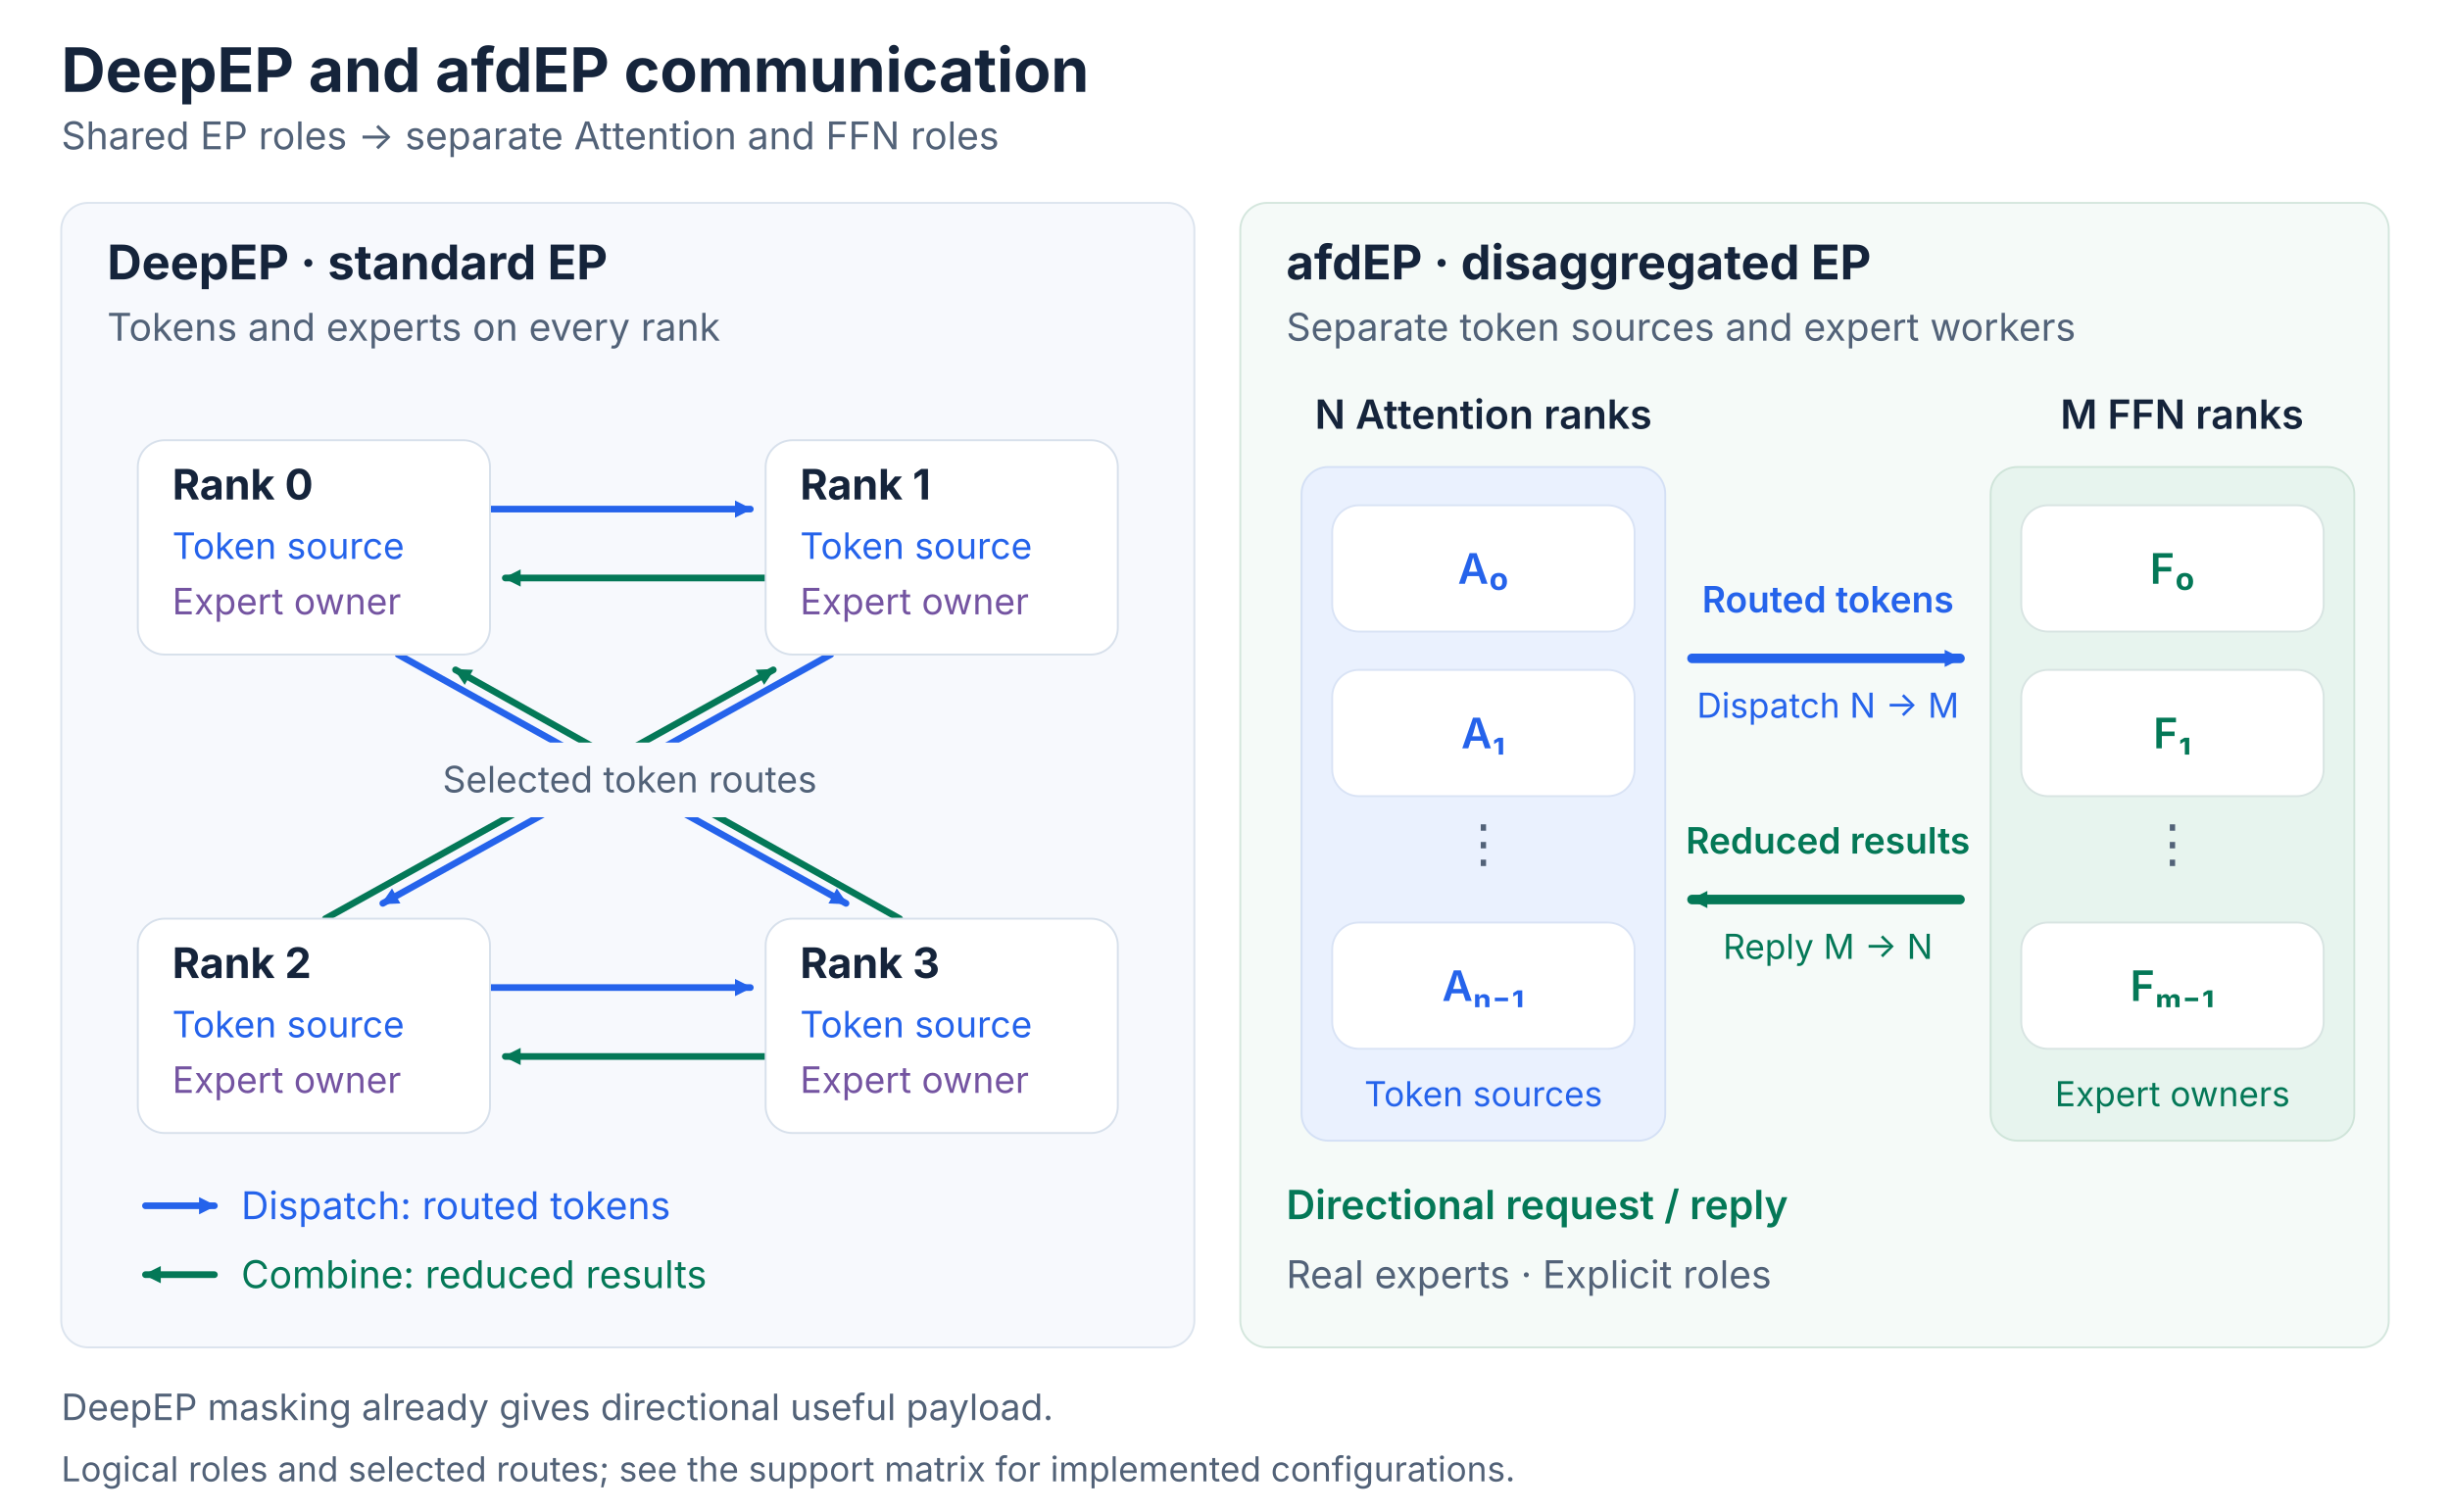
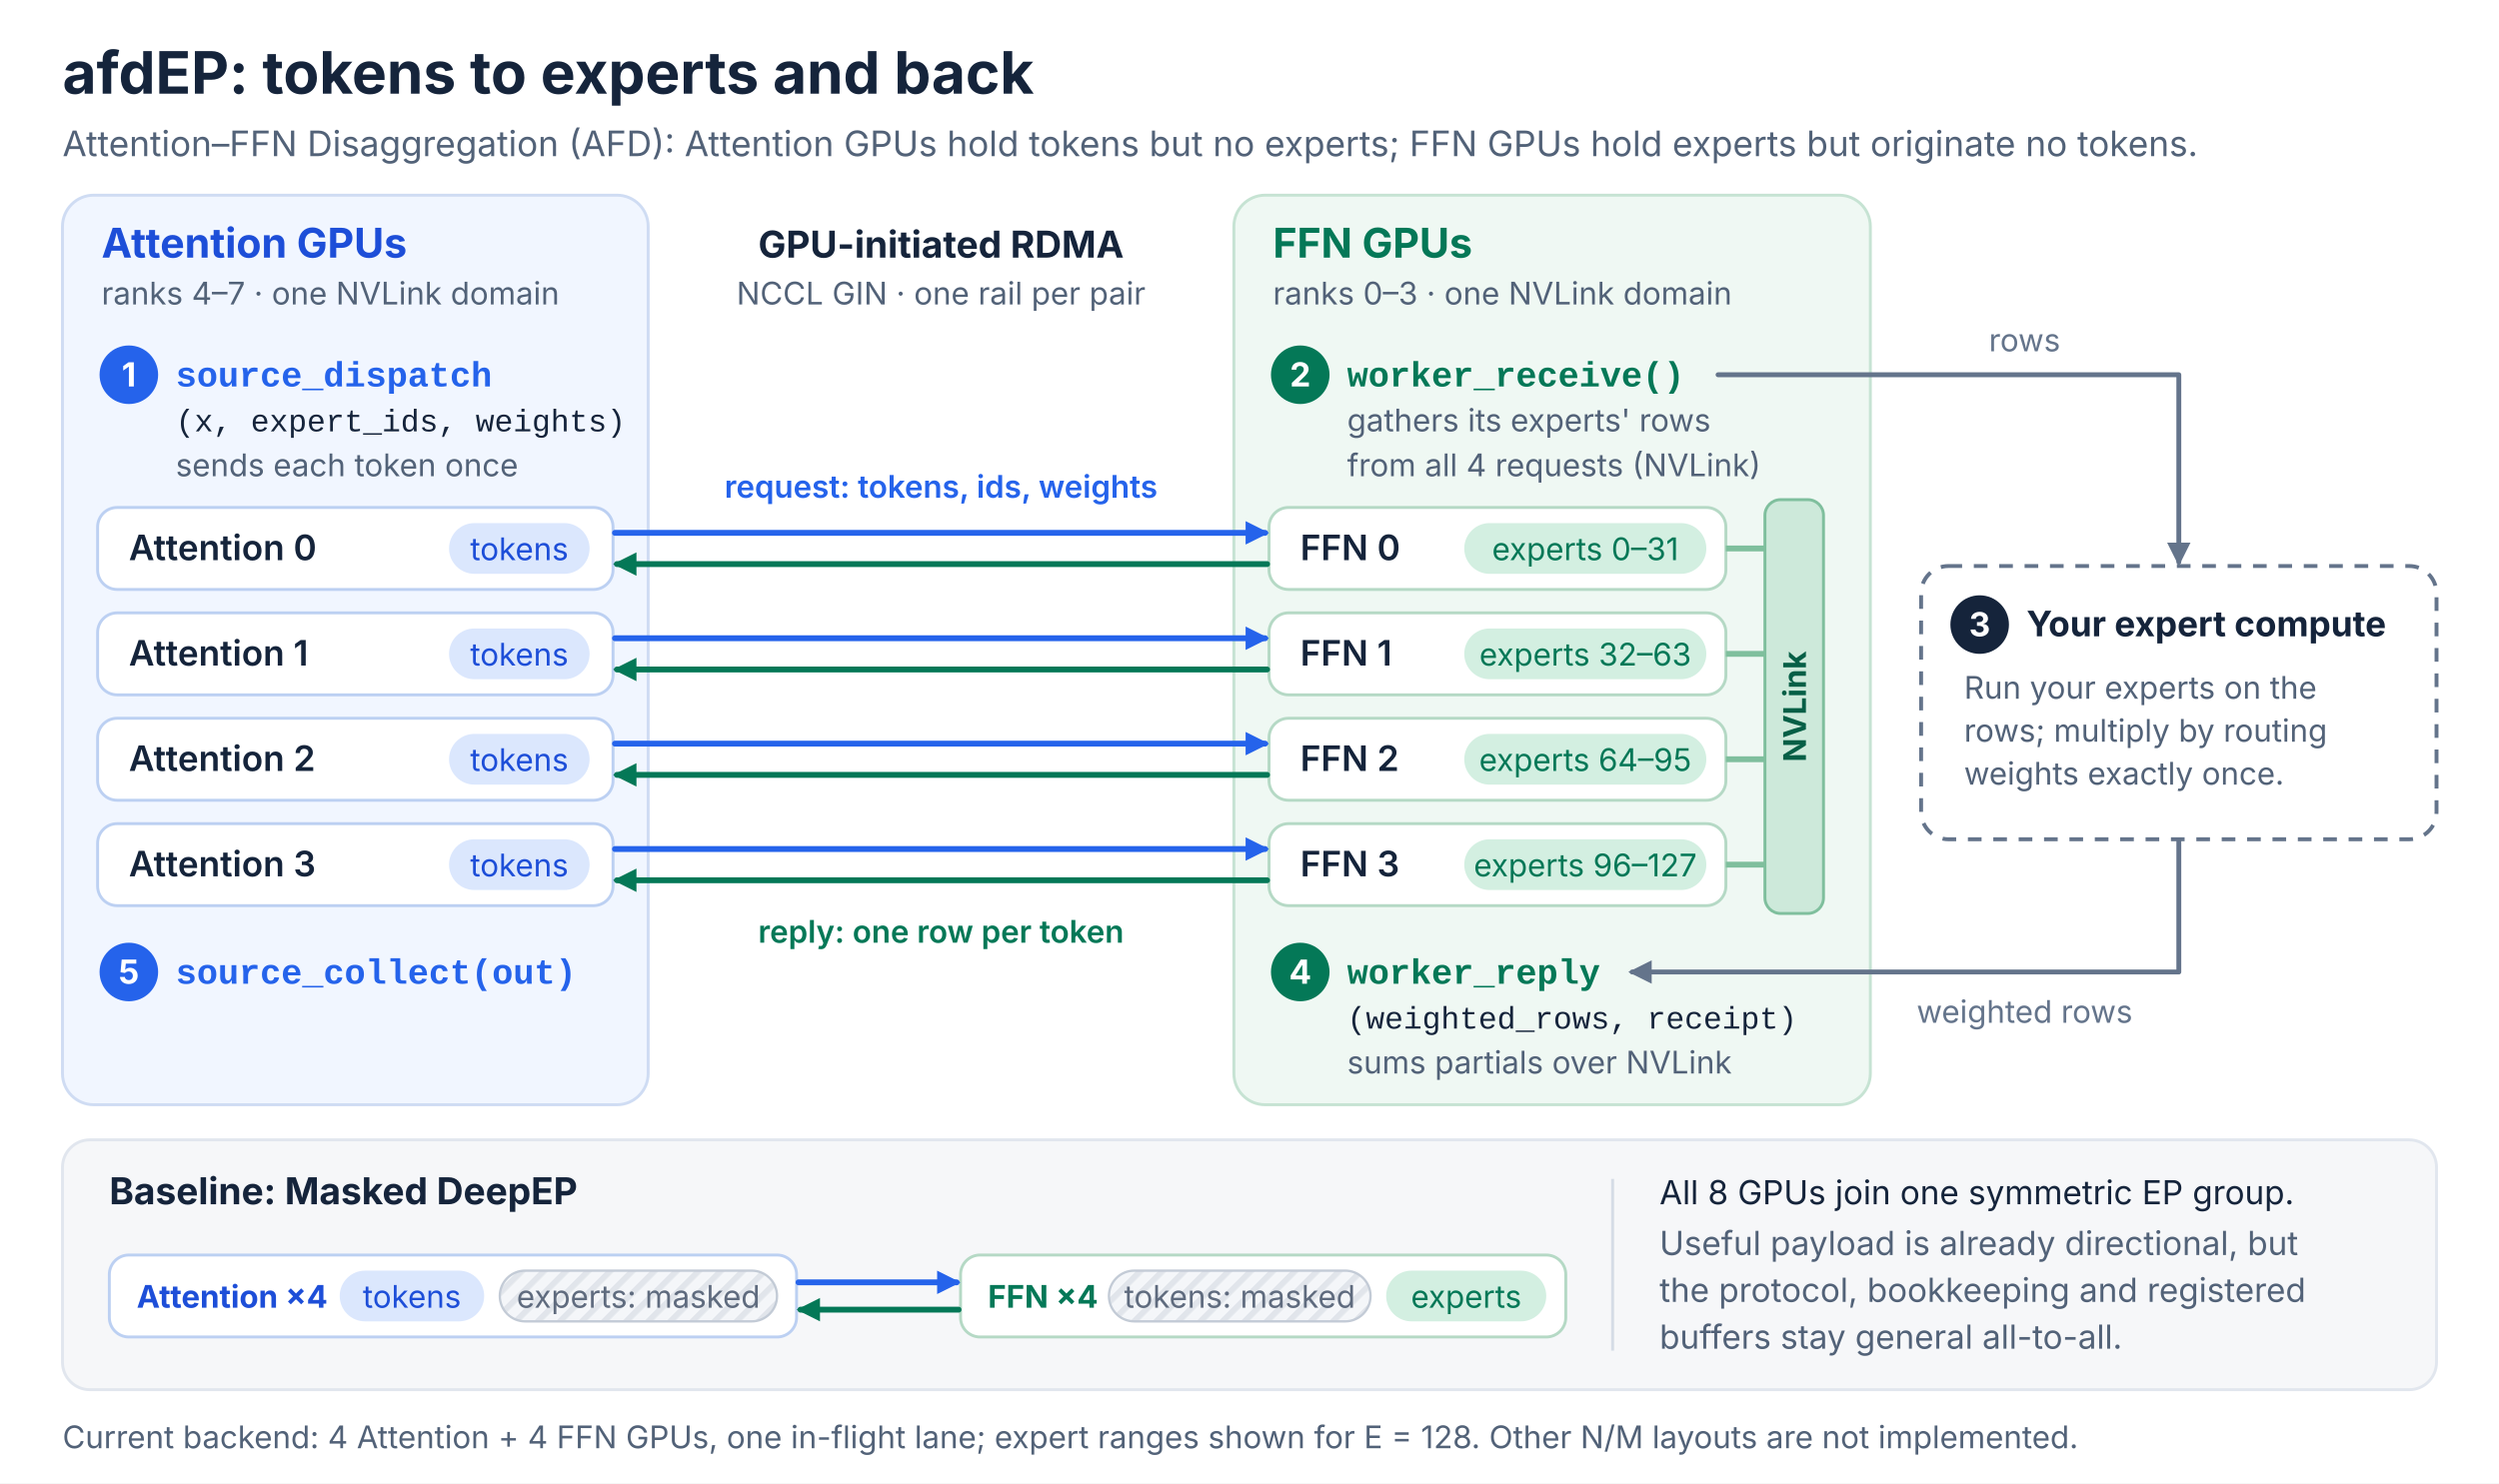
- <svg xmlns="http://www.w3.org/2000/svg" width="1280" height="790" viewBox="0 0 1280 790" role="img" aria-labelledby="title description">
+ <svg xmlns="http://www.w3.org/2000/svg" width="1280" height="760" viewBox="0 0 1280 760" role="img" aria-labelledby="title desc">
  <defs>
-     <marker id="dispatch" markerWidth="9" markerHeight="9" refX="8" refY="4.5" orient="auto" markerUnits="userSpaceOnUse">
-       <path d="M 0 0 L 9 4.5 L 0 9 z" fill="#2563eb" />
+     <marker id="req" markerWidth="12" markerHeight="12" refX="10" refY="6" orient="auto" markerUnits="userSpaceOnUse">
+       <path d="M 0 0 L 12 6 L 0 12 z" fill="#2563eb" />
    </marker>
-     <marker id="reply" markerWidth="9" markerHeight="9" refX="8" refY="4.5" orient="auto" markerUnits="userSpaceOnUse">
-       <path d="M 0 0 L 9 4.5 L 0 9 z" fill="#047857" />
+     <marker id="rep" markerWidth="12" markerHeight="12" refX="10" refY="6" orient="auto" markerUnits="userSpaceOnUse">
+       <path d="M 0 0 L 12 6 L 0 12 z" fill="#047857" />
    </marker>
+     <marker id="flow" markerWidth="12" markerHeight="12" refX="10" refY="6" orient="auto" markerUnits="userSpaceOnUse">
+       <path d="M 0 0 L 12 6 L 0 12 z" fill="#64748b" />
+     </marker>
+     <pattern id="hatch" patternUnits="userSpaceOnUse" width="8" height="8" patternTransform="rotate(45)">
+       <rect width="8" height="8" fill="#f4f6f9" />
+       <rect width="3" height="8" fill="#e1e5eb" />
+     </pattern>
  </defs>
  <g font-family="Inter, -apple-system, BlinkMacSystemFont, 'Segoe UI', Arial, sans-serif">
-     <rect x="0" y="0" width="1280" height="790" rx="0" fill="white" stroke="none" />
-     <text x="32" y="48" fill="#15243b" font-size="32" font-weight="700">DeepEP and afdEP communication</text>
-     <text x="32" y="78" fill="#526278" font-size="20">Shared EP roles → separate Attention and FFN roles</text>
-     <rect x="32" y="106" width="592" height="598" rx="14" fill="#f7f9fd" stroke="#dce4ee" />
-     <rect x="648" y="106" width="600" height="598" rx="14" fill="#f5faf8" stroke="#d4e6dd" />
-     <text x="56" y="146" fill="#15243b" font-size="25" font-weight="700">DeepEP · standard EP</text>
-     <text x="56" y="178" fill="#526278" font-size="20">Tokens and experts on every rank</text>
-     <text x="672" y="146" fill="#15243b" font-size="25" font-weight="700">afdEP · disaggregated EP</text>
-     <text x="672" y="178" fill="#526278" font-size="20">Separate token sources and expert workers</text>
-     <path d="M 256 266 L 392 266" fill="none" stroke="#2563eb" stroke-width="3.5" stroke-linecap="round" stroke-linejoin="round" marker-end="url(#dispatch)" />
-     <path d="M 400 302 L 264 302" fill="none" stroke="#047857" stroke-width="3.5" stroke-linecap="round" stroke-linejoin="round" marker-end="url(#reply)" />
-     <path d="M 256 516 L 392 516" fill="none" stroke="#2563eb" stroke-width="3.5" stroke-linecap="round" stroke-linejoin="round" marker-end="url(#dispatch)" />
-     <path d="M 400 552 L 264 552" fill="none" stroke="#047857" stroke-width="3.5" stroke-linecap="round" stroke-linejoin="round" marker-end="url(#reply)" />
-     <path d="M 208 342 L 442 472" fill="none" stroke="#2563eb" stroke-width="3.5" stroke-linecap="round" stroke-linejoin="round" marker-end="url(#dispatch)" />
-     <path d="M 470 480 L 238 350" fill="none" stroke="#047857" stroke-width="3.5" stroke-linecap="round" stroke-linejoin="round" marker-end="url(#reply)" />
-     <path d="M 434 342 L 200 472" fill="none" stroke="#2563eb" stroke-width="3.5" stroke-linecap="round" stroke-linejoin="round" marker-end="url(#dispatch)" />
-     <path d="M 170 480 L 404 350" fill="none" stroke="#047857" stroke-width="3.5" stroke-linecap="round" stroke-linejoin="round" marker-end="url(#reply)" />
-     <rect x="72" y="230" width="184" height="112" rx="14" fill="white" stroke="#d7e0eb" />
-     <text x="90" y="261" fill="#15243b" font-size="22" font-weight="700">Rank 0</text>
-     <text x="90" y="292" fill="#2563eb" font-size="19">Token source</text>
-     <text x="90" y="321" fill="#7454a1" font-size="19">Expert owner</text>
-     <rect x="400" y="230" width="184" height="112" rx="14" fill="white" stroke="#d7e0eb" />
-     <text x="418" y="261" fill="#15243b" font-size="22" font-weight="700">Rank 1</text>
-     <text x="418" y="292" fill="#2563eb" font-size="19">Token source</text>
-     <text x="418" y="321" fill="#7454a1" font-size="19">Expert owner</text>
-     <rect x="72" y="480" width="184" height="112" rx="14" fill="white" stroke="#d7e0eb" />
-     <text x="90" y="511" fill="#15243b" font-size="22" font-weight="700">Rank 2</text>
-     <text x="90" y="542" fill="#2563eb" font-size="19">Token source</text>
-     <text x="90" y="571" fill="#7454a1" font-size="19">Expert owner</text>
-     <rect x="400" y="480" width="184" height="112" rx="14" fill="white" stroke="#d7e0eb" />
-     <text x="418" y="511" fill="#15243b" font-size="22" font-weight="700">Rank 3</text>
-     <text x="418" y="542" fill="#2563eb" font-size="19">Token source</text>
-     <text x="418" y="571" fill="#7454a1" font-size="19">Expert owner</text>
-     <rect x="222" y="388" width="214" height="39" rx="19" fill="#f7f9fd" stroke="none" />
-     <text x="329" y="414" fill="#526278" font-size="19" text-anchor="middle">Selected token routes</text>
-     <path d="M 76 630 L 112 630" fill="none" stroke="#2563eb" stroke-width="3.5" stroke-linecap="round" stroke-linejoin="round" marker-end="url(#dispatch)" />
-     <text x="126" y="637" fill="#2563eb" font-size="20">Dispatch: routed tokens</text>
-     <path d="M 112 666 L 76 666" fill="none" stroke="#047857" stroke-width="3.5" stroke-linecap="round" stroke-linejoin="round" marker-end="url(#reply)" />
-     <text x="126" y="673" fill="#047857" font-size="20">Combine: reduced results</text>
-     <text x="775" y="224" fill="#15243b" font-size="21" text-anchor="middle" font-weight="600">N Attention ranks</text>
-     <text x="1140" y="224" fill="#15243b" font-size="21" text-anchor="middle" font-weight="600">M FFN ranks</text>
-     <rect x="680" y="244" width="190" height="352" rx="14" fill="#eaf1fe" stroke="#d4e0f5" />
-     <rect x="1040" y="244" width="190" height="352" rx="14" fill="#e7f4ee" stroke="#cfe4d9" />
-     <rect x="696" y="264" width="158" height="66" rx="14" fill="white" stroke="#d9e3f5" />
-     <text x="775" y="305" fill="#2563eb" font-size="22" text-anchor="middle" font-weight="600">A₀</text>
-     <rect x="696" y="350" width="158" height="66" rx="14" fill="white" stroke="#d9e3f5" />
-     <text x="775" y="391" fill="#2563eb" font-size="22" text-anchor="middle" font-weight="600">A₁</text>
-     <text x="775" y="450" fill="#526278" font-size="27" text-anchor="middle">⋮</text>
-     <rect x="696" y="482" width="158" height="66" rx="14" fill="white" stroke="#d9e3f5" />
-     <text x="775" y="523" fill="#2563eb" font-size="22" text-anchor="middle" font-weight="600">Aₙ₋₁</text>
-     <rect x="1056" y="264" width="158" height="66" rx="14" fill="white" stroke="#d8e4e2" />
-     <text x="1135" y="305" fill="#047857" font-size="22" text-anchor="middle" font-weight="600">F₀</text>
-     <rect x="1056" y="350" width="158" height="66" rx="14" fill="white" stroke="#d8e4e2" />
-     <text x="1135" y="391" fill="#047857" font-size="22" text-anchor="middle" font-weight="600">F₁</text>
-     <text x="1135" y="450" fill="#526278" font-size="27" text-anchor="middle">⋮</text>
-     <rect x="1056" y="482" width="158" height="66" rx="14" fill="white" stroke="#d8e4e2" />
-     <text x="1135" y="523" fill="#047857" font-size="22" text-anchor="middle" font-weight="600">Fₘ₋₁</text>
-     <text x="775" y="578" fill="#2563eb" font-size="18" text-anchor="middle">Token sources</text>
-     <text x="1135" y="578" fill="#047857" font-size="18" text-anchor="middle">Expert owners</text>
-     <text x="955" y="320" fill="#2563eb" font-size="19" text-anchor="middle" font-weight="600">Routed tokens</text>
-     <path d="M 884 344 L 1024 344" fill="none" stroke="#2563eb" stroke-width="5" stroke-linecap="round" stroke-linejoin="round" marker-end="url(#dispatch)" />
-     <text x="955" y="375" fill="#2563eb" font-size="18" text-anchor="middle">Dispatch N → M</text>
-     <text x="955" y="446" fill="#047857" font-size="19" text-anchor="middle" font-weight="600">Reduced results</text>
-     <path d="M 1024 470 L 884 470" fill="none" stroke="#047857" stroke-width="5" stroke-linecap="round" stroke-linejoin="round" marker-end="url(#reply)" />
-     <text x="955" y="501" fill="#047857" font-size="18" text-anchor="middle">Reply M → N</text>
-     <text x="672" y="637" fill="#047857" font-size="21" font-weight="600">Directional request / reply</text>
-     <text x="672" y="673" fill="#526278" font-size="20">Real experts · Explicit roles</text>
-     <text x="32" y="742" fill="#526278" font-size="19">DeepEP masking already gives directional useful payload.</text>
-     <text x="32" y="774" fill="#526278" font-size="18">Logical roles and selected routes; see the support matrix for implemented configurations.</text>
+     <rect x="0" y="0" width="1280" height="760" rx="0" fill="white" stroke="none" stroke-width="1.5" />
+     <text x="32" y="48" font-size="30" fill="#15243b" font-weight="700">afdEP: tokens to experts and back</text>
+     <text x="32" y="80" font-size="18" fill="#526278">Attention–FFN Disaggregation (AFD): Attention GPUs hold tokens but no experts; FFN GPUs hold experts but originate no tokens.</text>
+     <rect x="32" y="100" width="300" height="466" rx="16" fill="#f1f6ff" stroke="#cfdcf3" stroke-width="1.5" />
+     <text x="52" y="132" font-size="21" fill="#1d4ed8" font-weight="700">Attention GPUs</text>
+     <text x="52" y="156" font-size="16" fill="#526278">ranks 4–7 · one NVLink domain</text>
+     <circle cx="66" cy="192" r="15" fill="#2563eb" />
+     <text x="66" y="198" font-size="17" fill="white" font-weight="700" text-anchor="middle">1</text>
+     <text x="90" y="198" font-size="18" fill="#2563eb" font-weight="700" font-family="ui-monospace, SFMono-Regular, Menlo, Consolas, 'Liberation Mono', monospace">source_dispatch</text>
+     <text x="90" y="221" font-size="16" fill="#15243b" font-family="ui-monospace, SFMono-Regular, Menlo, Consolas, 'Liberation Mono', monospace">(x, expert_ids, weights)</text>
+     <text x="90" y="244" font-size="16" fill="#526278">sends each token once</text>
+     <rect x="50" y="260" width="264" height="42" rx="10" fill="white" stroke="#bcd0f2" stroke-width="1.5" />
+     <text x="66" y="287" font-size="18" fill="#15243b" font-weight="600">Attention 0</text>
+     <rect x="230" y="268" width="72" height="26" rx="13" fill="#dbe7fd" stroke="none" stroke-width="1.5" />
+     <text x="266" y="287" font-size="16" fill="#1d4ed8" text-anchor="middle">tokens</text>
+     <rect x="50" y="314" width="264" height="42" rx="10" fill="white" stroke="#bcd0f2" stroke-width="1.5" />
+     <text x="66" y="341" font-size="18" fill="#15243b" font-weight="600">Attention 1</text>
+     <rect x="230" y="322" width="72" height="26" rx="13" fill="#dbe7fd" stroke="none" stroke-width="1.5" />
+     <text x="266" y="341" font-size="16" fill="#1d4ed8" text-anchor="middle">tokens</text>
+     <rect x="50" y="368" width="264" height="42" rx="10" fill="white" stroke="#bcd0f2" stroke-width="1.5" />
+     <text x="66" y="395" font-size="18" fill="#15243b" font-weight="600">Attention 2</text>
+     <rect x="230" y="376" width="72" height="26" rx="13" fill="#dbe7fd" stroke="none" stroke-width="1.5" />
+     <text x="266" y="395" font-size="16" fill="#1d4ed8" text-anchor="middle">tokens</text>
+     <rect x="50" y="422" width="264" height="42" rx="10" fill="white" stroke="#bcd0f2" stroke-width="1.5" />
+     <text x="66" y="449" font-size="18" fill="#15243b" font-weight="600">Attention 3</text>
+     <rect x="230" y="430" width="72" height="26" rx="13" fill="#dbe7fd" stroke="none" stroke-width="1.5" />
+     <text x="266" y="449" font-size="16" fill="#1d4ed8" text-anchor="middle">tokens</text>
+     <circle cx="66" cy="498" r="15" fill="#2563eb" />
+     <text x="66" y="504" font-size="17" fill="white" font-weight="700" text-anchor="middle">5</text>
+     <text x="90" y="504" font-size="18" fill="#2563eb" font-weight="700" font-family="ui-monospace, SFMono-Regular, Menlo, Consolas, 'Liberation Mono', monospace">source_collect(out)</text>
+     <rect x="632" y="100" width="326" height="466" rx="16" fill="#eff8f3" stroke="#c6e3d3" stroke-width="1.5" />
+     <text x="652" y="132" font-size="21" fill="#047857" font-weight="700">FFN GPUs</text>
+     <text x="652" y="156" font-size="16" fill="#526278">ranks 0–3 · one NVLink domain</text>
+     <circle cx="666" cy="192" r="15" fill="#047857" />
+     <text x="666" y="198" font-size="17" fill="white" font-weight="700" text-anchor="middle">2</text>
+     <text x="690" y="198" font-size="18" fill="#047857" font-weight="700" font-family="ui-monospace, SFMono-Regular, Menlo, Consolas, 'Liberation Mono', monospace">worker_receive()</text>
+     <text x="690" y="221" font-size="16" fill="#526278">gathers its experts' rows</text>
+     <text x="690" y="244" font-size="16" fill="#526278">from all 4 requests (NVLink)</text>
+     <rect x="650" y="260" width="234" height="42" rx="10" fill="white" stroke="#b5d9c5" stroke-width="1.5" />
+     <text x="666" y="287" font-size="18" fill="#15243b" font-weight="600">FFN 0</text>
+     <rect x="750" y="268" width="124" height="26" rx="13" fill="#d3efe1" stroke="none" stroke-width="1.5" />
+     <text x="812" y="287" font-size="16" fill="#047857" text-anchor="middle">experts 0–31</text>
+     <line x1="884" y1="281" x2="904" y2="281" stroke="#7fbf9d" stroke-width="3" />
+     <rect x="650" y="314" width="234" height="42" rx="10" fill="white" stroke="#b5d9c5" stroke-width="1.5" />
+     <text x="666" y="341" font-size="18" fill="#15243b" font-weight="600">FFN 1</text>
+     <rect x="750" y="322" width="124" height="26" rx="13" fill="#d3efe1" stroke="none" stroke-width="1.5" />
+     <text x="812" y="341" font-size="16" fill="#047857" text-anchor="middle">experts 32–63</text>
+     <line x1="884" y1="335" x2="904" y2="335" stroke="#7fbf9d" stroke-width="3" />
+     <rect x="650" y="368" width="234" height="42" rx="10" fill="white" stroke="#b5d9c5" stroke-width="1.5" />
+     <text x="666" y="395" font-size="18" fill="#15243b" font-weight="600">FFN 2</text>
+     <rect x="750" y="376" width="124" height="26" rx="13" fill="#d3efe1" stroke="none" stroke-width="1.5" />
+     <text x="812" y="395" font-size="16" fill="#047857" text-anchor="middle">experts 64–95</text>
+     <line x1="884" y1="389" x2="904" y2="389" stroke="#7fbf9d" stroke-width="3" />
+     <rect x="650" y="422" width="234" height="42" rx="10" fill="white" stroke="#b5d9c5" stroke-width="1.5" />
+     <text x="666" y="449" font-size="18" fill="#15243b" font-weight="600">FFN 3</text>
+     <rect x="750" y="430" width="124" height="26" rx="13" fill="#d3efe1" stroke="none" stroke-width="1.5" />
+     <text x="812" y="449" font-size="16" fill="#047857" text-anchor="middle">experts 96–127</text>
+     <line x1="884" y1="443" x2="904" y2="443" stroke="#7fbf9d" stroke-width="3" />
+     <rect x="904" y="256" width="30" height="212" rx="8" fill="#cde9da" stroke="#7fbf9d" stroke-width="1.5" />
+     <text x="919" y="362" font-size="16" fill="#065f46" font-weight="700" text-anchor="middle" transform="rotate(-90 919 362)" dy="6">NVLink</text>
+     <circle cx="666" cy="498" r="15" fill="#047857" />
+     <text x="666" y="504" font-size="17" fill="white" font-weight="700" text-anchor="middle">4</text>
+     <text x="690" y="504" font-size="18" fill="#047857" font-weight="700" font-family="ui-monospace, SFMono-Regular, Menlo, Consolas, 'Liberation Mono', monospace">worker_reply</text>
+     <text x="690" y="527" font-size="16" fill="#15243b" font-family="ui-monospace, SFMono-Regular, Menlo, Consolas, 'Liberation Mono', monospace">(weighted_rows, receipt)</text>
+     <text x="690" y="550" font-size="16" fill="#526278">sums partials over NVLink</text>
+     <text x="482" y="132" font-size="19" fill="#15243b" font-weight="700" text-anchor="middle">GPU-initiated RDMA</text>
+     <text x="482" y="156" font-size="16" fill="#526278" text-anchor="middle">NCCL GIN · one rail per pair</text>
+     <path d="M 315 273 L 648 273" fill="none" stroke="#2563eb" stroke-width="3" stroke-linecap="round" stroke-linejoin="round" marker-end="url(#req)" />
+     <path d="M 649 289 L 316 289" fill="none" stroke="#047857" stroke-width="3" stroke-linecap="round" stroke-linejoin="round" marker-end="url(#rep)" />
+     <path d="M 315 327 L 648 327" fill="none" stroke="#2563eb" stroke-width="3" stroke-linecap="round" stroke-linejoin="round" marker-end="url(#req)" />
+     <path d="M 649 343 L 316 343" fill="none" stroke="#047857" stroke-width="3" stroke-linecap="round" stroke-linejoin="round" marker-end="url(#rep)" />
+     <path d="M 315 381 L 648 381" fill="none" stroke="#2563eb" stroke-width="3" stroke-linecap="round" stroke-linejoin="round" marker-end="url(#req)" />
+     <path d="M 649 397 L 316 397" fill="none" stroke="#047857" stroke-width="3" stroke-linecap="round" stroke-linejoin="round" marker-end="url(#rep)" />
+     <path d="M 315 435 L 648 435" fill="none" stroke="#2563eb" stroke-width="3" stroke-linecap="round" stroke-linejoin="round" marker-end="url(#req)" />
+     <path d="M 649 451 L 316 451" fill="none" stroke="#047857" stroke-width="3" stroke-linecap="round" stroke-linejoin="round" marker-end="url(#rep)" />
+     <text x="482" y="255" font-size="16" fill="#2563eb" font-weight="600" text-anchor="middle">request: tokens, ids, weights</text>
+     <text x="482" y="483" font-size="16" fill="#047857" font-weight="600" text-anchor="middle">reply: one row per token</text>
+     <rect x="984" y="290" width="264" height="140" rx="14" fill="white" stroke="#64748b" stroke-width="2" stroke-dasharray="7 6" />
+     <circle cx="1014" cy="320" r="15" fill="#15243b" />
+     <text x="1014" y="326" font-size="17" fill="white" font-weight="700" text-anchor="middle">3</text>
+     <text x="1038" y="326" font-size="18" fill="#15243b" font-weight="700">Your expert compute</text>
+     <text x="1006" y="358" font-size="16" fill="#526278">Run your experts on the</text>
+     <text x="1006" y="380" font-size="16" fill="#526278">rows; multiply by routing</text>
+     <text x="1006" y="402" font-size="16" fill="#526278">weights exactly once.</text>
+     <path d="M 880 192 L 1116 192 L 1116 288" fill="none" stroke="#64748b" stroke-width="2.5" stroke-linecap="round" stroke-linejoin="round" marker-end="url(#flow)" />
+     <text x="1037" y="180" font-size="16" fill="#64748b" text-anchor="middle">rows</text>
+     <path d="M 1116 431 L 1116 498 L 836 498" fill="none" stroke="#64748b" stroke-width="2.5" stroke-linecap="round" stroke-linejoin="round" marker-end="url(#flow)" />
+     <text x="1037" y="524" font-size="16" fill="#64748b" text-anchor="middle">weighted rows</text>
+     <rect x="32" y="584" width="1216" height="128" rx="14" fill="#f6f7f9" stroke="#e1e6ee" stroke-width="1.5" />
+     <text x="56" y="617" font-size="19" fill="#15243b" font-weight="700">Baseline: Masked DeepEP</text>
+     <rect x="56" y="643" width="352" height="42" rx="10" fill="white" stroke="#bcd0f2" stroke-width="1.5" />
+     <text x="70" y="670" font-size="16" fill="#1d4ed8" font-weight="700">Attention ×4</text>
+     <rect x="174" y="651" width="74" height="26" rx="13" fill="#dbe7fd" stroke="none" stroke-width="1.5" />
+     <text x="211" y="670" font-size="16" fill="#1d4ed8" text-anchor="middle">tokens</text>
+     <rect x="256" y="651" width="142" height="26" rx="13" fill="url(#hatch)" stroke="#c3cbd6" stroke-width="1.2" />
+     <text x="327" y="670" font-size="16" fill="#5f6b7e" text-anchor="middle">experts: masked</text>
+     <rect x="492" y="643" width="310" height="42" rx="10" fill="white" stroke="#b5d9c5" stroke-width="1.5" />
+     <text x="506" y="670" font-size="16" fill="#047857" font-weight="700">FFN ×4</text>
+     <rect x="568" y="651" width="134" height="26" rx="13" fill="url(#hatch)" stroke="#c3cbd6" stroke-width="1.2" />
+     <text x="635" y="670" font-size="16" fill="#5f6b7e" text-anchor="middle">tokens: masked</text>
+     <rect x="710" y="651" width="82" height="26" rx="13" fill="#d3efe1" stroke="none" stroke-width="1.5" />
+     <text x="751" y="670" font-size="16" fill="#047857" text-anchor="middle">experts</text>
+     <path d="M 409 657 L 490 657" fill="none" stroke="#2563eb" stroke-width="3" stroke-linecap="round" stroke-linejoin="round" marker-end="url(#req)" />
+     <path d="M 491 671 L 410 671" fill="none" stroke="#047857" stroke-width="3" stroke-linecap="round" stroke-linejoin="round" marker-end="url(#rep)" />
+     <line x1="826" y1="604" x2="826" y2="692" stroke="#d5dce6" stroke-width="1.5" />
+     <text x="850" y="617" font-size="17" fill="#15243b">All 8 GPUs join one symmetric EP group.</text>
+     <text x="850" y="643" font-size="17" fill="#526278">Useful payload is already directional, but</text>
+     <text x="850" y="667" font-size="17" fill="#526278">the protocol, bookkeeping and registered</text>
+     <text x="850" y="691" font-size="17" fill="#526278">buffers stay general all-to-all.</text>
+     <text x="32" y="742" font-size="16" fill="#526278">Current backend: 4 Attention + 4 FFN GPUs, one in-flight lane; expert ranges shown for E = 128. Other N/M layouts are not implemented.</text>
  </g>
</svg>
